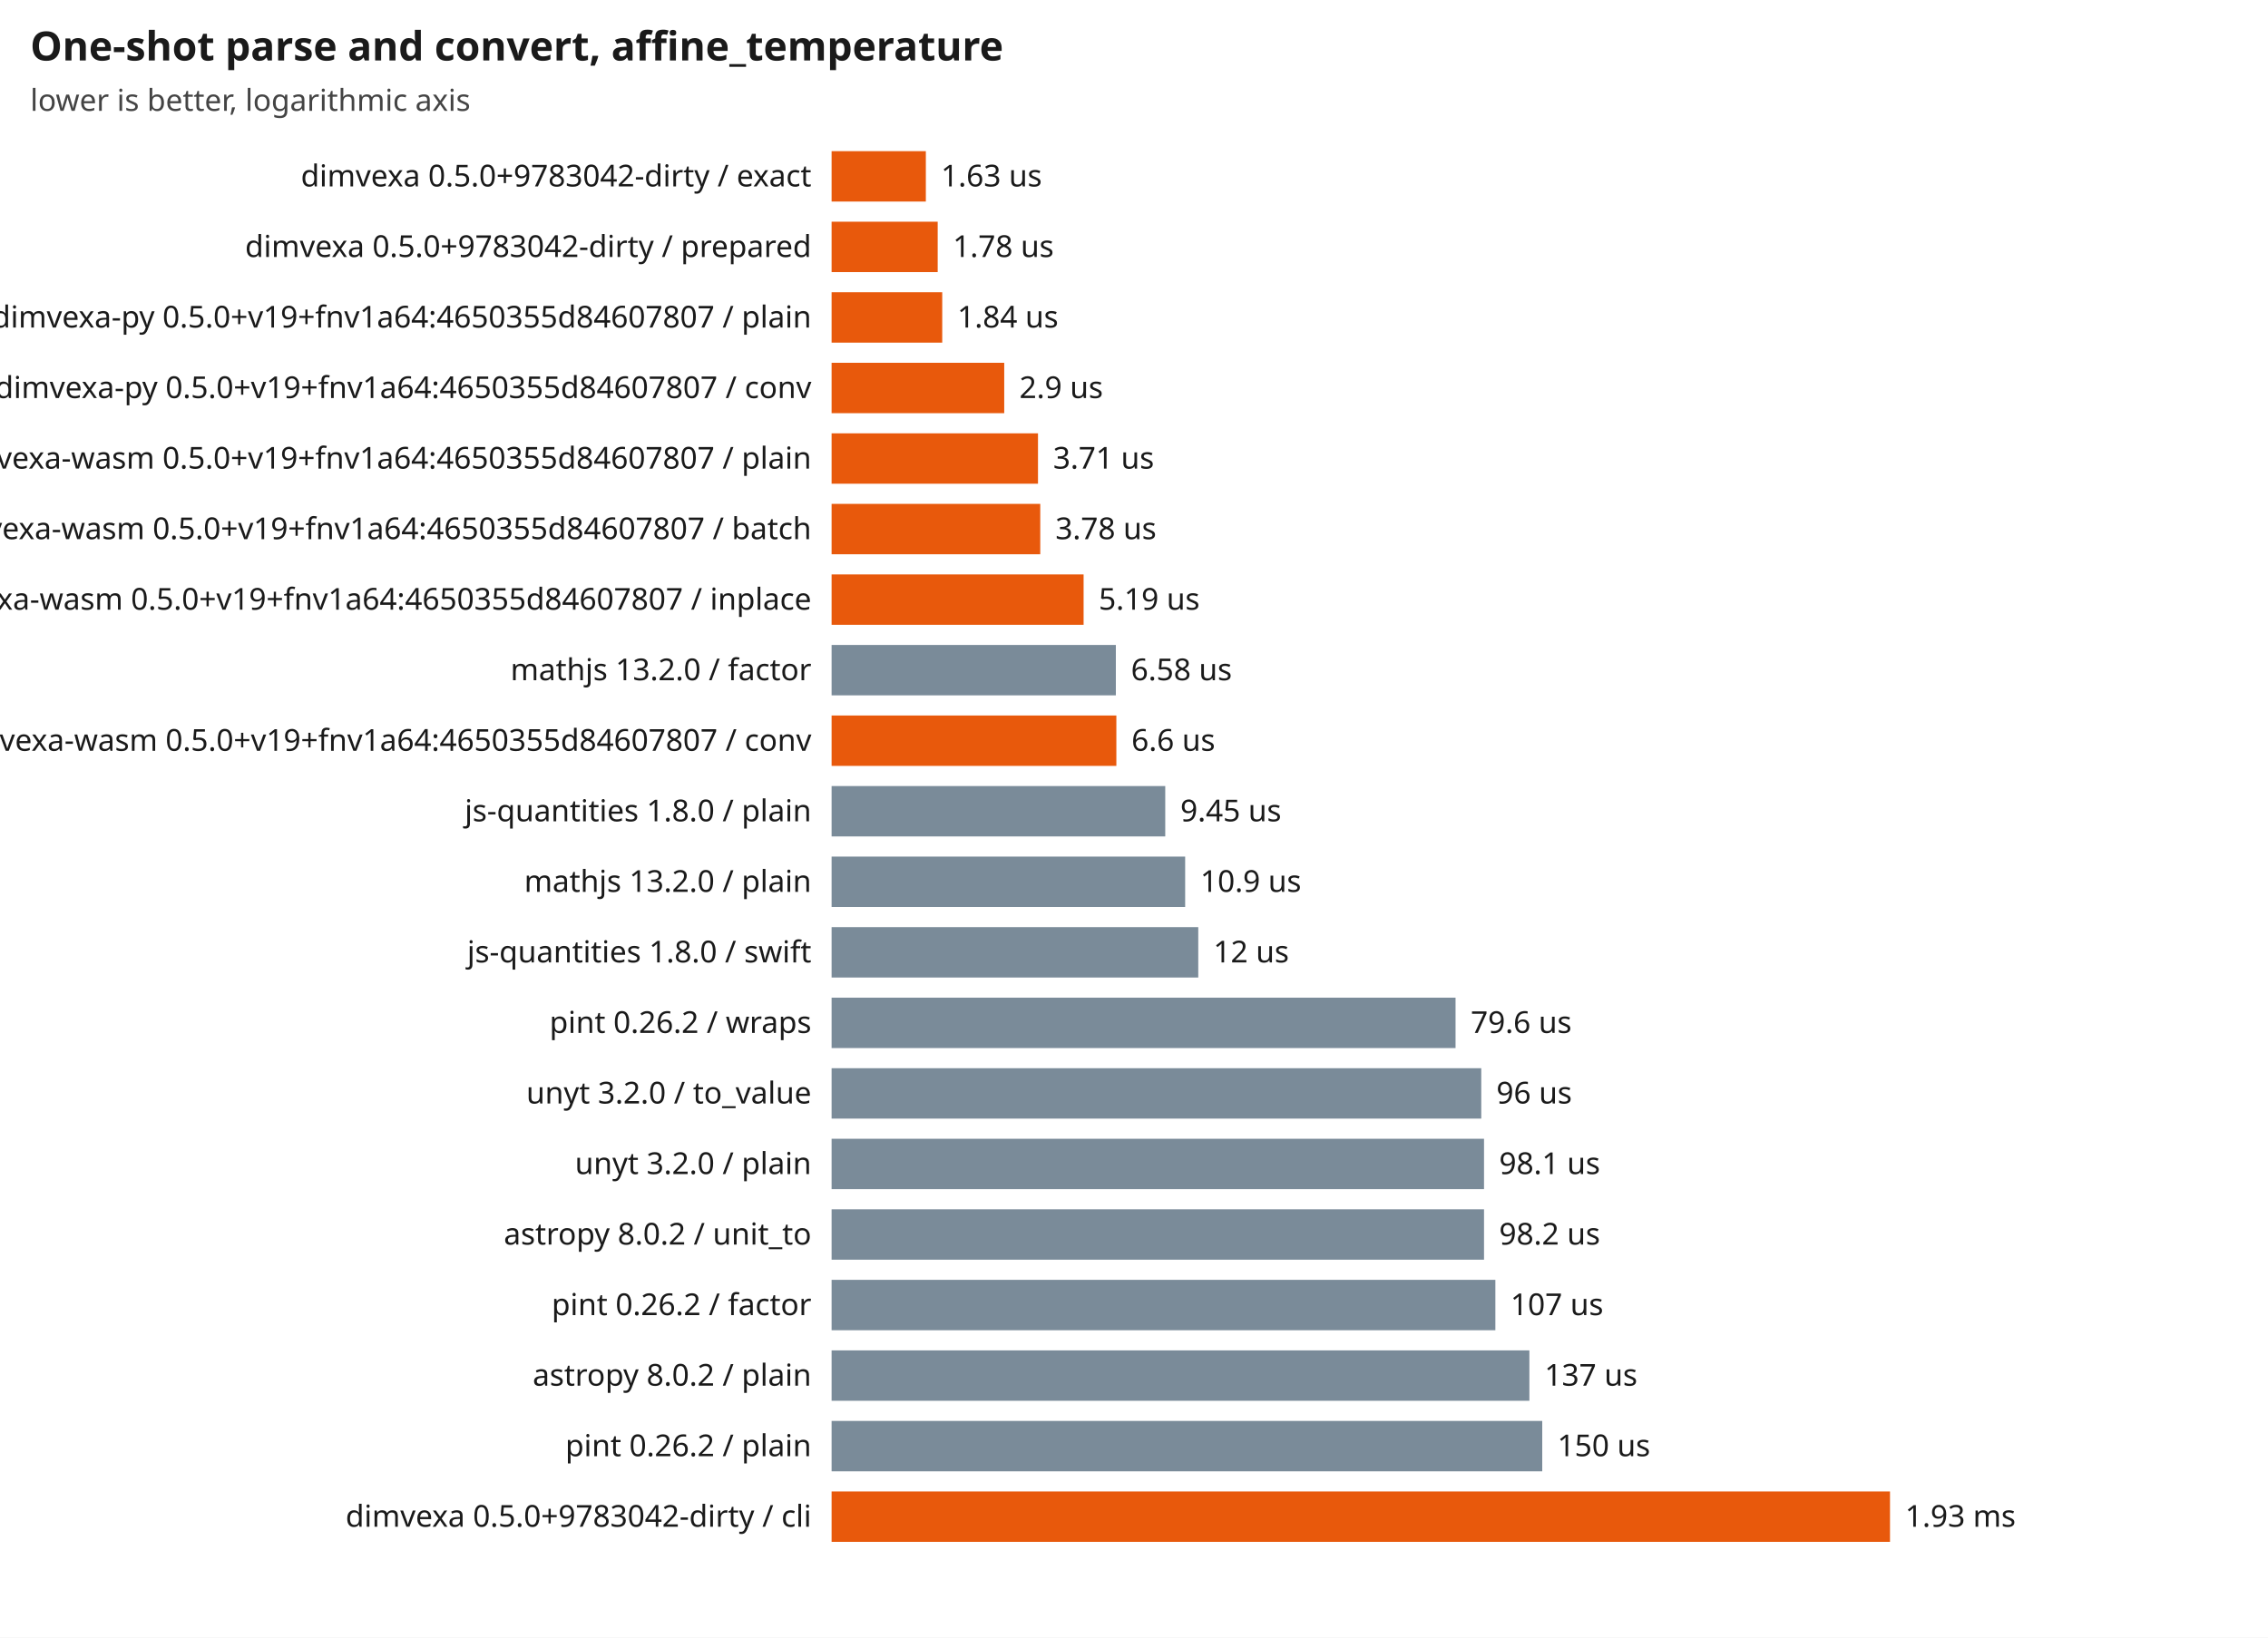
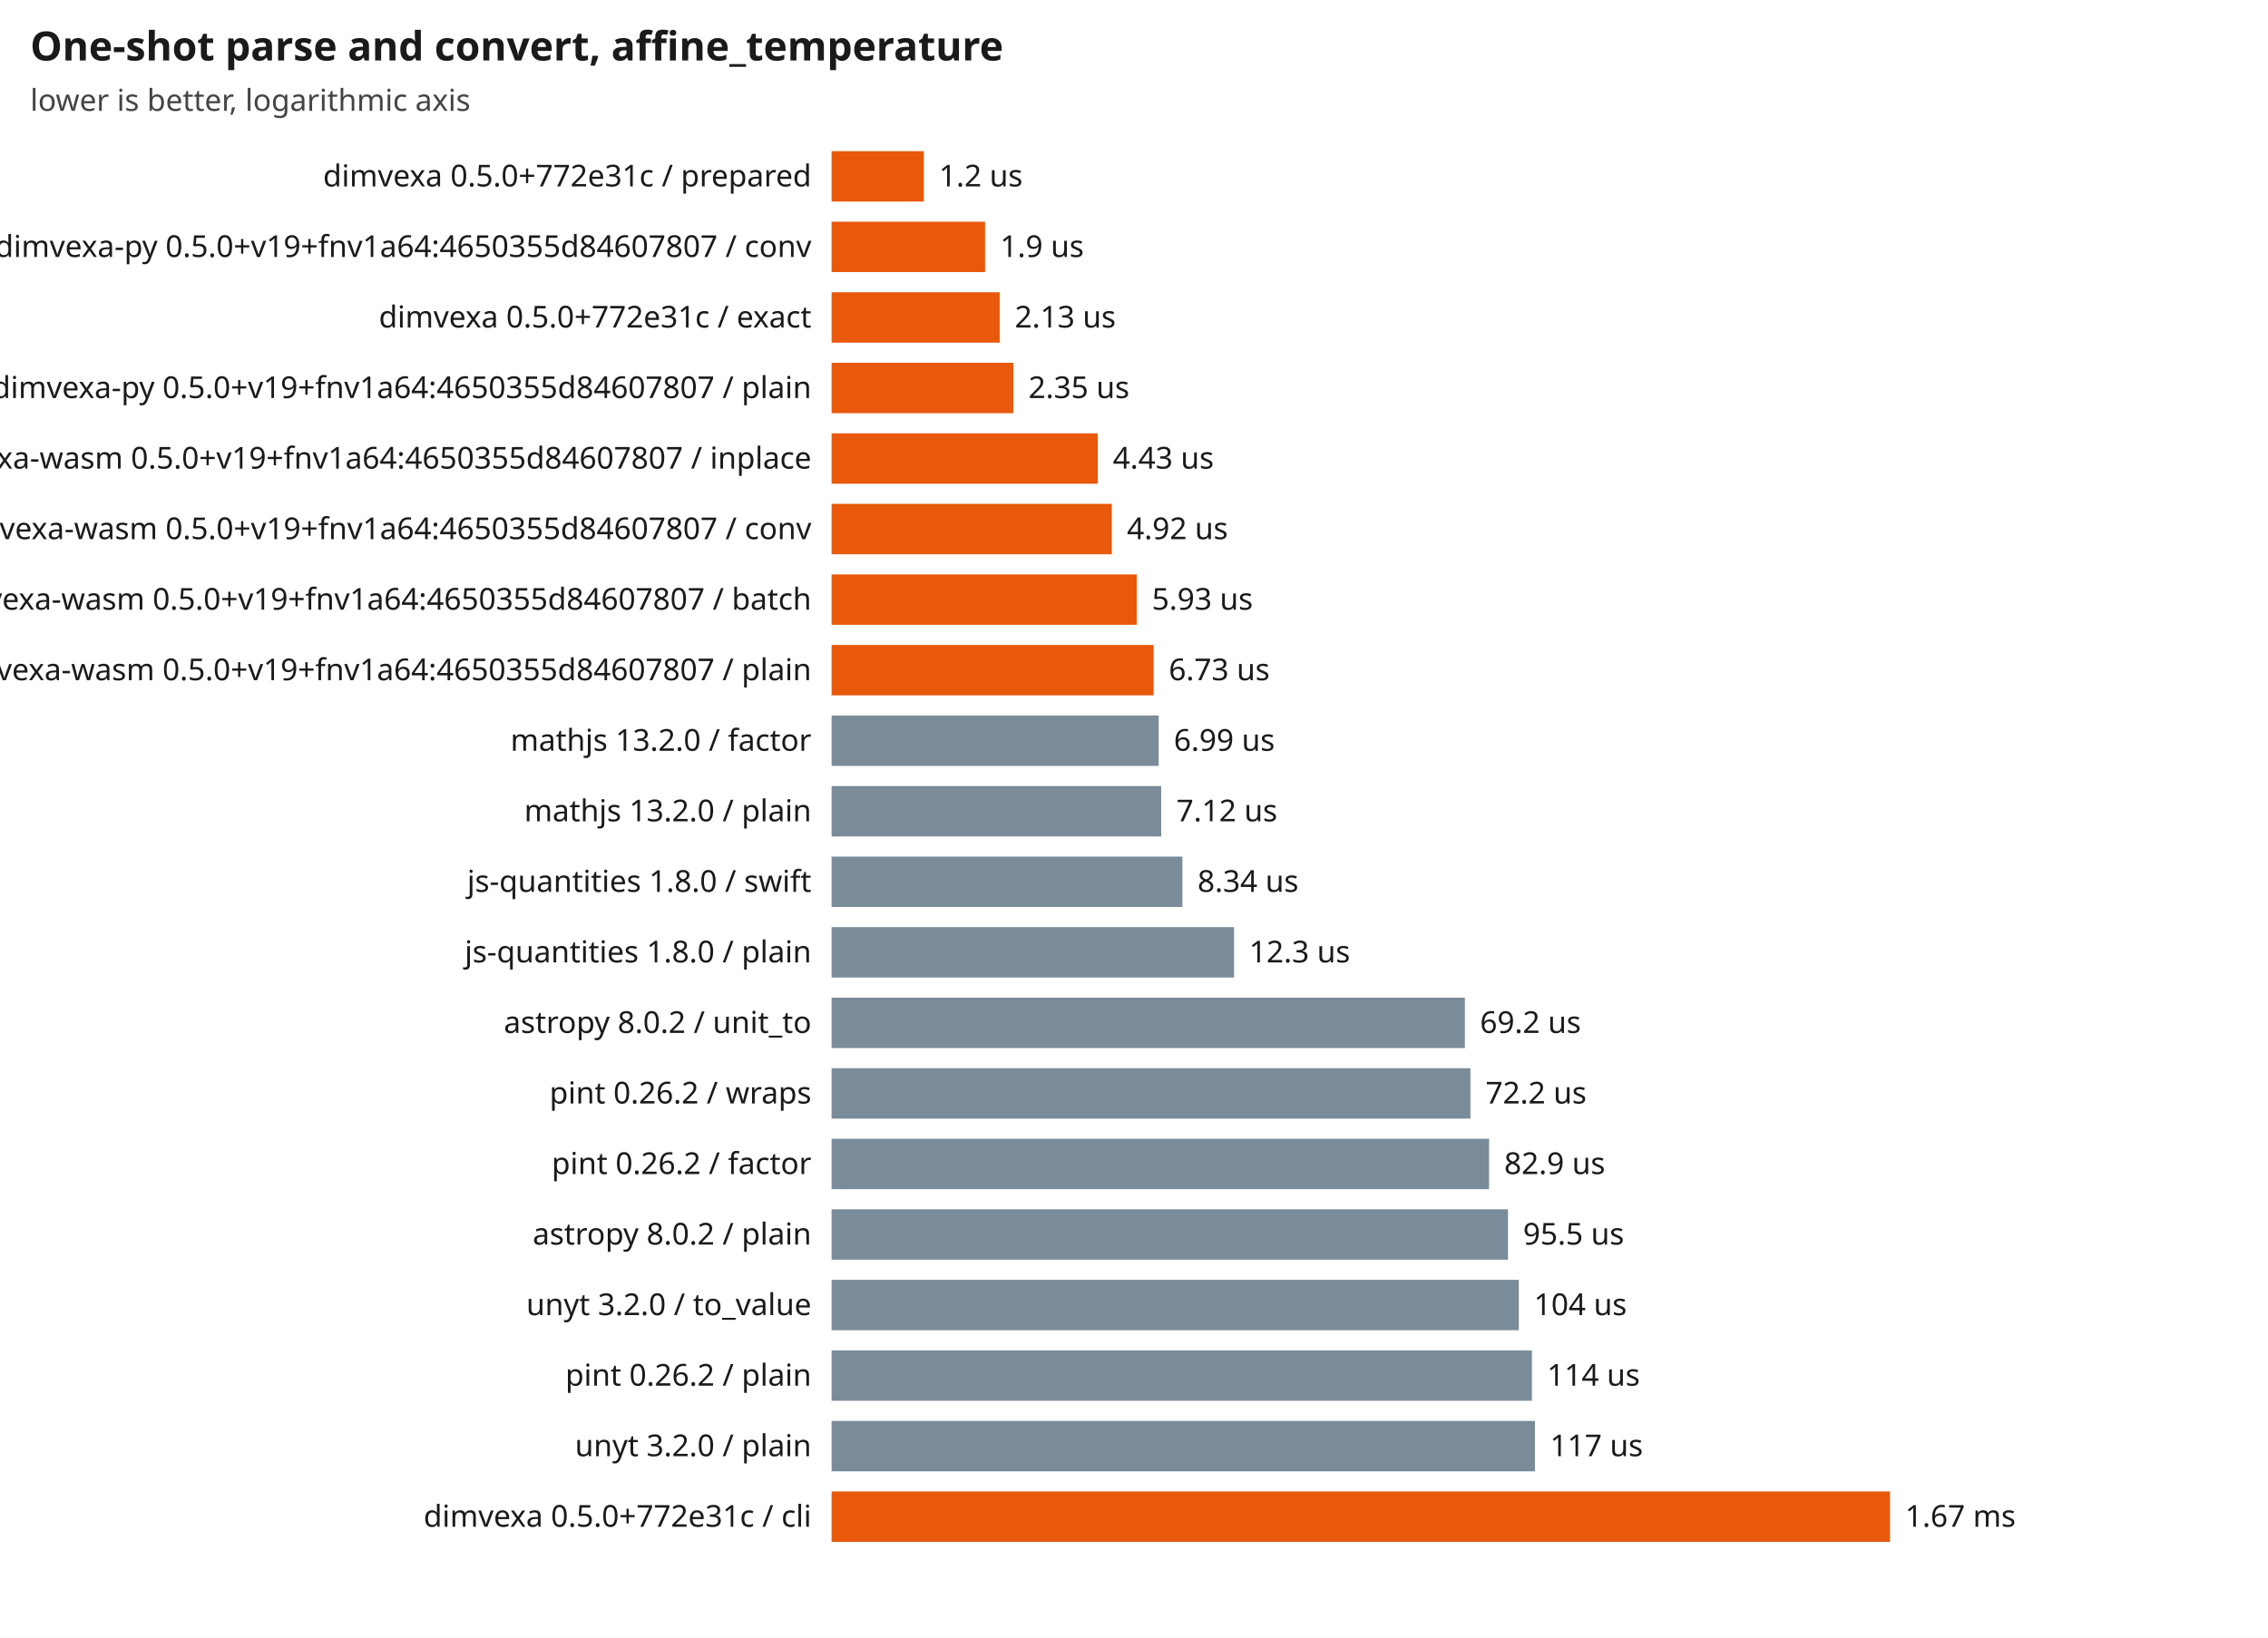
<svg xmlns="http://www.w3.org/2000/svg" width="900" height="650" viewBox="0 0 900 650" role="img" aria-label="One-shot parse and convert, affine_temperature">
  <rect width="900" height="650" fill="#ffffff" />
  <text x="12" y="24" font-family="sans-serif" font-size="16" font-weight="bold" fill="#1a1a1a">One-shot parse and convert, affine_temperature</text>
  <text x="12" y="44" font-family="sans-serif" font-size="12" fill="#444444">lower is better, logarithmic axis</text>
-   <text x="322" y="74" text-anchor="end" font-family="sans-serif" font-size="12" fill="#1a1a1a">dimvexa 0.5.0+9783042-dirty / exact</text>
-   <rect x="330" y="60" width="37.4" height="20" fill="#e8590c" />
-   <text x="373.4" y="74" font-family="sans-serif" font-size="12" fill="#1a1a1a">1.63 us</text>
-   <text x="322" y="102" text-anchor="end" font-family="sans-serif" font-size="12" fill="#1a1a1a">dimvexa 0.5.0+9783042-dirty / prepared</text>
-   <rect x="330" y="88" width="42.1" height="20" fill="#e8590c" />
-   <text x="378.1" y="102" font-family="sans-serif" font-size="12" fill="#1a1a1a">1.78 us</text>
-   <text x="322" y="130" text-anchor="end" font-family="sans-serif" font-size="12" fill="#1a1a1a">dimvexa-py 0.5.0+v19+fnv1a64:4650355d84607807 / plain</text>
-   <rect x="330" y="116" width="43.9" height="20" fill="#e8590c" />
-   <text x="379.9" y="130" font-family="sans-serif" font-size="12" fill="#1a1a1a">1.84 us</text>
-   <text x="322" y="158" text-anchor="end" font-family="sans-serif" font-size="12" fill="#1a1a1a">dimvexa-py 0.5.0+v19+fnv1a64:4650355d84607807 / conv</text>
-   <rect x="330" y="144" width="68.5" height="20" fill="#e8590c" />
-   <text x="404.5" y="158" font-family="sans-serif" font-size="12" fill="#1a1a1a">2.9 us</text>
-   <text x="322" y="186" text-anchor="end" font-family="sans-serif" font-size="12" fill="#1a1a1a">dimvexa-wasm 0.5.0+v19+fnv1a64:4650355d84607807 / plain</text>
-   <rect x="330" y="172" width="81.9" height="20" fill="#e8590c" />
-   <text x="417.9" y="186" font-family="sans-serif" font-size="12" fill="#1a1a1a">3.71 us</text>
-   <text x="322" y="214" text-anchor="end" font-family="sans-serif" font-size="12" fill="#1a1a1a">dimvexa-wasm 0.5.0+v19+fnv1a64:4650355d84607807 / batch</text>
-   <rect x="330" y="200" width="82.8" height="20" fill="#e8590c" />
-   <text x="418.8" y="214" font-family="sans-serif" font-size="12" fill="#1a1a1a">3.78 us</text>
-   <text x="322" y="242" text-anchor="end" font-family="sans-serif" font-size="12" fill="#1a1a1a">dimvexa-wasm 0.5.0+v19+fnv1a64:4650355d84607807 / inplace</text>
-   <rect x="330" y="228" width="100.0" height="20" fill="#e8590c" />
-   <text x="436.0" y="242" font-family="sans-serif" font-size="12" fill="#1a1a1a">5.19 us</text>
-   <text x="322" y="270" text-anchor="end" font-family="sans-serif" font-size="12" fill="#1a1a1a">mathjs 13.2.0 / factor</text>
-   <rect x="330" y="256" width="112.8" height="20" fill="#7a8b99" />
-   <text x="448.8" y="270" font-family="sans-serif" font-size="12" fill="#1a1a1a">6.58 us</text>
-   <text x="322" y="298" text-anchor="end" font-family="sans-serif" font-size="12" fill="#1a1a1a">dimvexa-wasm 0.5.0+v19+fnv1a64:4650355d84607807 / conv</text>
-   <rect x="330" y="284" width="113.0" height="20" fill="#e8590c" />
-   <text x="449.0" y="298" font-family="sans-serif" font-size="12" fill="#1a1a1a">6.6 us</text>
-   <text x="322" y="326" text-anchor="end" font-family="sans-serif" font-size="12" fill="#1a1a1a">js-quantities 1.8.0 / plain</text>
-   <rect x="330" y="312" width="132.4" height="20" fill="#7a8b99" />
-   <text x="468.4" y="326" font-family="sans-serif" font-size="12" fill="#1a1a1a">9.45 us</text>
-   <text x="322" y="354" text-anchor="end" font-family="sans-serif" font-size="12" fill="#1a1a1a">mathjs 13.2.0 / plain</text>
-   <rect x="330" y="340" width="140.3" height="20" fill="#7a8b99" />
-   <text x="476.3" y="354" font-family="sans-serif" font-size="12" fill="#1a1a1a">10.9 us</text>
-   <text x="322" y="382" text-anchor="end" font-family="sans-serif" font-size="12" fill="#1a1a1a">js-quantities 1.8.0 / swift</text>
-   <rect x="330" y="368" width="145.5" height="20" fill="#7a8b99" />
-   <text x="481.5" y="382" font-family="sans-serif" font-size="12" fill="#1a1a1a">12 us</text>
-   <text x="322" y="410" text-anchor="end" font-family="sans-serif" font-size="12" fill="#1a1a1a">pint 0.26.2 / wraps</text>
-   <rect x="330" y="396" width="247.6" height="20" fill="#7a8b99" />
-   <text x="583.6" y="410" font-family="sans-serif" font-size="12" fill="#1a1a1a">79.6 us</text>
-   <text x="322" y="438" text-anchor="end" font-family="sans-serif" font-size="12" fill="#1a1a1a">unyt 3.2.0 / to_value</text>
-   <rect x="330" y="424" width="257.8" height="20" fill="#7a8b99" />
-   <text x="593.8" y="438" font-family="sans-serif" font-size="12" fill="#1a1a1a">96 us</text>
-   <text x="322" y="466" text-anchor="end" font-family="sans-serif" font-size="12" fill="#1a1a1a">unyt 3.2.0 / plain</text>
-   <rect x="330" y="452" width="258.9" height="20" fill="#7a8b99" />
-   <text x="594.9" y="466" font-family="sans-serif" font-size="12" fill="#1a1a1a">98.1 us</text>
-   <text x="322" y="494" text-anchor="end" font-family="sans-serif" font-size="12" fill="#1a1a1a">astropy 8.0.2 / unit_to</text>
-   <rect x="330" y="480" width="258.9" height="20" fill="#7a8b99" />
-   <text x="594.9" y="494" font-family="sans-serif" font-size="12" fill="#1a1a1a">98.2 us</text>
-   <text x="322" y="522" text-anchor="end" font-family="sans-serif" font-size="12" fill="#1a1a1a">pint 0.26.2 / factor</text>
-   <rect x="330" y="508" width="263.4" height="20" fill="#7a8b99" />
-   <text x="599.4" y="522" font-family="sans-serif" font-size="12" fill="#1a1a1a">107 us</text>
-   <text x="322" y="550" text-anchor="end" font-family="sans-serif" font-size="12" fill="#1a1a1a">astropy 8.0.2 / plain</text>
-   <rect x="330" y="536" width="276.9" height="20" fill="#7a8b99" />
-   <text x="612.9" y="550" font-family="sans-serif" font-size="12" fill="#1a1a1a">137 us</text>
-   <text x="322" y="578" text-anchor="end" font-family="sans-serif" font-size="12" fill="#1a1a1a">pint 0.26.2 / plain</text>
-   <rect x="330" y="564" width="282.0" height="20" fill="#7a8b99" />
-   <text x="618.0" y="578" font-family="sans-serif" font-size="12" fill="#1a1a1a">150 us</text>
-   <text x="322" y="606" text-anchor="end" font-family="sans-serif" font-size="12" fill="#1a1a1a">dimvexa 0.5.0+9783042-dirty / cli</text>
+   <text x="322" y="74" text-anchor="end" font-family="sans-serif" font-size="12" fill="#1a1a1a">dimvexa 0.5.0+772e31c / prepared</text>
+   <rect x="330" y="60" width="36.6" height="20" fill="#e8590c" />
+   <text x="372.6" y="74" font-family="sans-serif" font-size="12" fill="#1a1a1a">1.2 us</text>
+   <text x="322" y="102" text-anchor="end" font-family="sans-serif" font-size="12" fill="#1a1a1a">dimvexa-py 0.5.0+v19+fnv1a64:4650355d84607807 / conv</text>
+   <rect x="330" y="88" width="60.9" height="20" fill="#e8590c" />
+   <text x="396.9" y="102" font-family="sans-serif" font-size="12" fill="#1a1a1a">1.9 us</text>
+   <text x="322" y="130" text-anchor="end" font-family="sans-serif" font-size="12" fill="#1a1a1a">dimvexa 0.5.0+772e31c / exact</text>
+   <rect x="330" y="116" width="66.7" height="20" fill="#e8590c" />
+   <text x="402.7" y="130" font-family="sans-serif" font-size="12" fill="#1a1a1a">2.13 us</text>
+   <text x="322" y="158" text-anchor="end" font-family="sans-serif" font-size="12" fill="#1a1a1a">dimvexa-py 0.5.0+v19+fnv1a64:4650355d84607807 / plain</text>
+   <rect x="330" y="144" width="72.1" height="20" fill="#e8590c" />
+   <text x="408.1" y="158" font-family="sans-serif" font-size="12" fill="#1a1a1a">2.35 us</text>
+   <text x="322" y="186" text-anchor="end" font-family="sans-serif" font-size="12" fill="#1a1a1a">dimvexa-wasm 0.5.0+v19+fnv1a64:4650355d84607807 / inplace</text>
+   <rect x="330" y="172" width="105.6" height="20" fill="#e8590c" />
+   <text x="441.6" y="186" font-family="sans-serif" font-size="12" fill="#1a1a1a">4.43 us</text>
+   <text x="322" y="214" text-anchor="end" font-family="sans-serif" font-size="12" fill="#1a1a1a">dimvexa-wasm 0.5.0+v19+fnv1a64:4650355d84607807 / conv</text>
+   <rect x="330" y="200" width="111.2" height="20" fill="#e8590c" />
+   <text x="447.2" y="214" font-family="sans-serif" font-size="12" fill="#1a1a1a">4.92 us</text>
+   <text x="322" y="242" text-anchor="end" font-family="sans-serif" font-size="12" fill="#1a1a1a">dimvexa-wasm 0.5.0+v19+fnv1a64:4650355d84607807 / batch</text>
+   <rect x="330" y="228" width="121.1" height="20" fill="#e8590c" />
+   <text x="457.1" y="242" font-family="sans-serif" font-size="12" fill="#1a1a1a">5.93 us</text>
+   <text x="322" y="270" text-anchor="end" font-family="sans-serif" font-size="12" fill="#1a1a1a">dimvexa-wasm 0.5.0+v19+fnv1a64:4650355d84607807 / plain</text>
+   <rect x="330" y="256" width="127.8" height="20" fill="#e8590c" />
+   <text x="463.8" y="270" font-family="sans-serif" font-size="12" fill="#1a1a1a">6.73 us</text>
+   <text x="322" y="298" text-anchor="end" font-family="sans-serif" font-size="12" fill="#1a1a1a">mathjs 13.2.0 / factor</text>
+   <rect x="330" y="284" width="129.8" height="20" fill="#7a8b99" />
+   <text x="465.8" y="298" font-family="sans-serif" font-size="12" fill="#1a1a1a">6.99 us</text>
+   <text x="322" y="326" text-anchor="end" font-family="sans-serif" font-size="12" fill="#1a1a1a">mathjs 13.2.0 / plain</text>
+   <rect x="330" y="312" width="130.8" height="20" fill="#7a8b99" />
+   <text x="466.8" y="326" font-family="sans-serif" font-size="12" fill="#1a1a1a">7.12 us</text>
+   <text x="322" y="354" text-anchor="end" font-family="sans-serif" font-size="12" fill="#1a1a1a">js-quantities 1.8.0 / swift</text>
+   <rect x="330" y="340" width="139.2" height="20" fill="#7a8b99" />
+   <text x="475.2" y="354" font-family="sans-serif" font-size="12" fill="#1a1a1a">8.34 us</text>
+   <text x="322" y="382" text-anchor="end" font-family="sans-serif" font-size="12" fill="#1a1a1a">js-quantities 1.8.0 / plain</text>
+   <rect x="330" y="368" width="159.7" height="20" fill="#7a8b99" />
+   <text x="495.7" y="382" font-family="sans-serif" font-size="12" fill="#1a1a1a">12.3 us</text>
+   <text x="322" y="410" text-anchor="end" font-family="sans-serif" font-size="12" fill="#1a1a1a">astropy 8.0.2 / unit_to</text>
+   <rect x="330" y="396" width="251.3" height="20" fill="#7a8b99" />
+   <text x="587.3" y="410" font-family="sans-serif" font-size="12" fill="#1a1a1a">69.2 us</text>
+   <text x="322" y="438" text-anchor="end" font-family="sans-serif" font-size="12" fill="#1a1a1a">pint 0.26.2 / wraps</text>
+   <rect x="330" y="424" width="253.5" height="20" fill="#7a8b99" />
+   <text x="589.5" y="438" font-family="sans-serif" font-size="12" fill="#1a1a1a">72.2 us</text>
+   <text x="322" y="466" text-anchor="end" font-family="sans-serif" font-size="12" fill="#1a1a1a">pint 0.26.2 / factor</text>
+   <rect x="330" y="452" width="260.9" height="20" fill="#7a8b99" />
+   <text x="596.9" y="466" font-family="sans-serif" font-size="12" fill="#1a1a1a">82.9 us</text>
+   <text x="322" y="494" text-anchor="end" font-family="sans-serif" font-size="12" fill="#1a1a1a">astropy 8.0.2 / plain</text>
+   <rect x="330" y="480" width="268.4" height="20" fill="#7a8b99" />
+   <text x="604.4" y="494" font-family="sans-serif" font-size="12" fill="#1a1a1a">95.5 us</text>
+   <text x="322" y="522" text-anchor="end" font-family="sans-serif" font-size="12" fill="#1a1a1a">unyt 3.2.0 / to_value</text>
+   <rect x="330" y="508" width="272.7" height="20" fill="#7a8b99" />
+   <text x="608.7" y="522" font-family="sans-serif" font-size="12" fill="#1a1a1a">104 us</text>
+   <text x="322" y="550" text-anchor="end" font-family="sans-serif" font-size="12" fill="#1a1a1a">pint 0.26.2 / plain</text>
+   <rect x="330" y="536" width="277.9" height="20" fill="#7a8b99" />
+   <text x="613.9" y="550" font-family="sans-serif" font-size="12" fill="#1a1a1a">114 us</text>
+   <text x="322" y="578" text-anchor="end" font-family="sans-serif" font-size="12" fill="#1a1a1a">unyt 3.2.0 / plain</text>
+   <rect x="330" y="564" width="279.1" height="20" fill="#7a8b99" />
+   <text x="615.1" y="578" font-family="sans-serif" font-size="12" fill="#1a1a1a">117 us</text>
+   <text x="322" y="606" text-anchor="end" font-family="sans-serif" font-size="12" fill="#1a1a1a">dimvexa 0.5.0+772e31c / cli</text>
  <rect x="330" y="592" width="420.0" height="20" fill="#e8590c" />
-   <text x="756.0" y="606" font-family="sans-serif" font-size="12" fill="#1a1a1a">1.93 ms</text>
+   <text x="756.0" y="606" font-family="sans-serif" font-size="12" fill="#1a1a1a">1.67 ms</text>
</svg>
